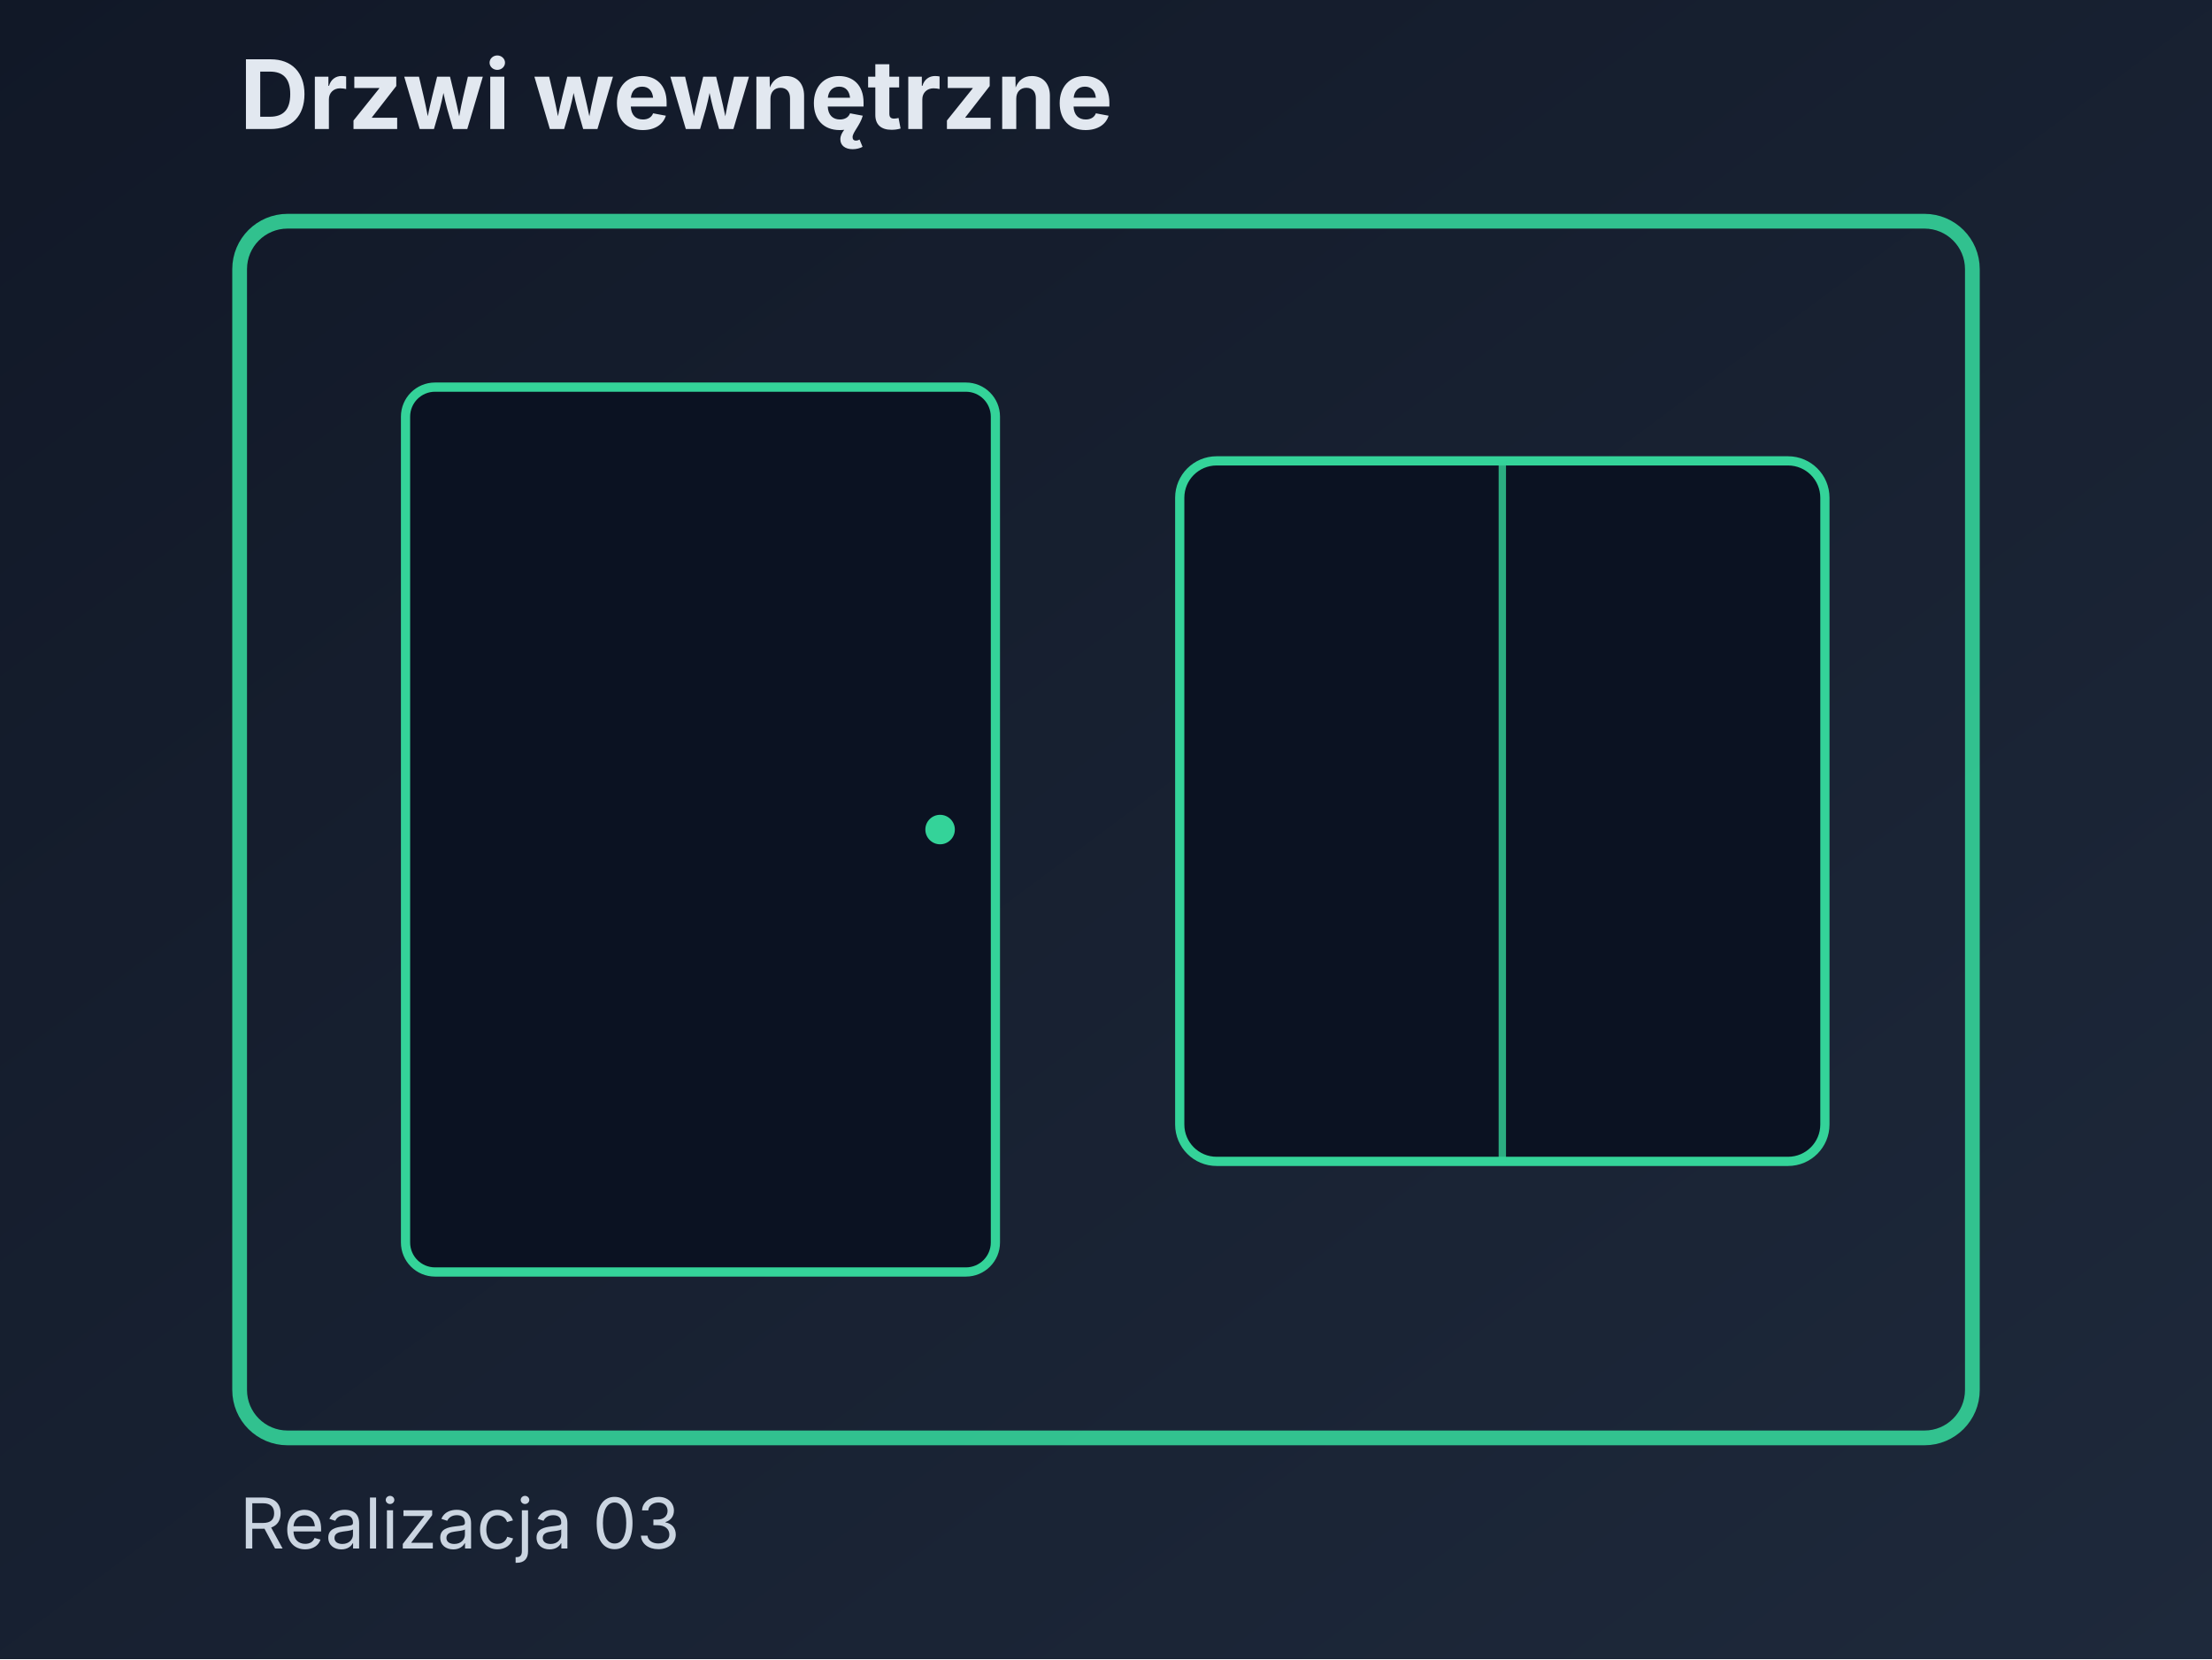
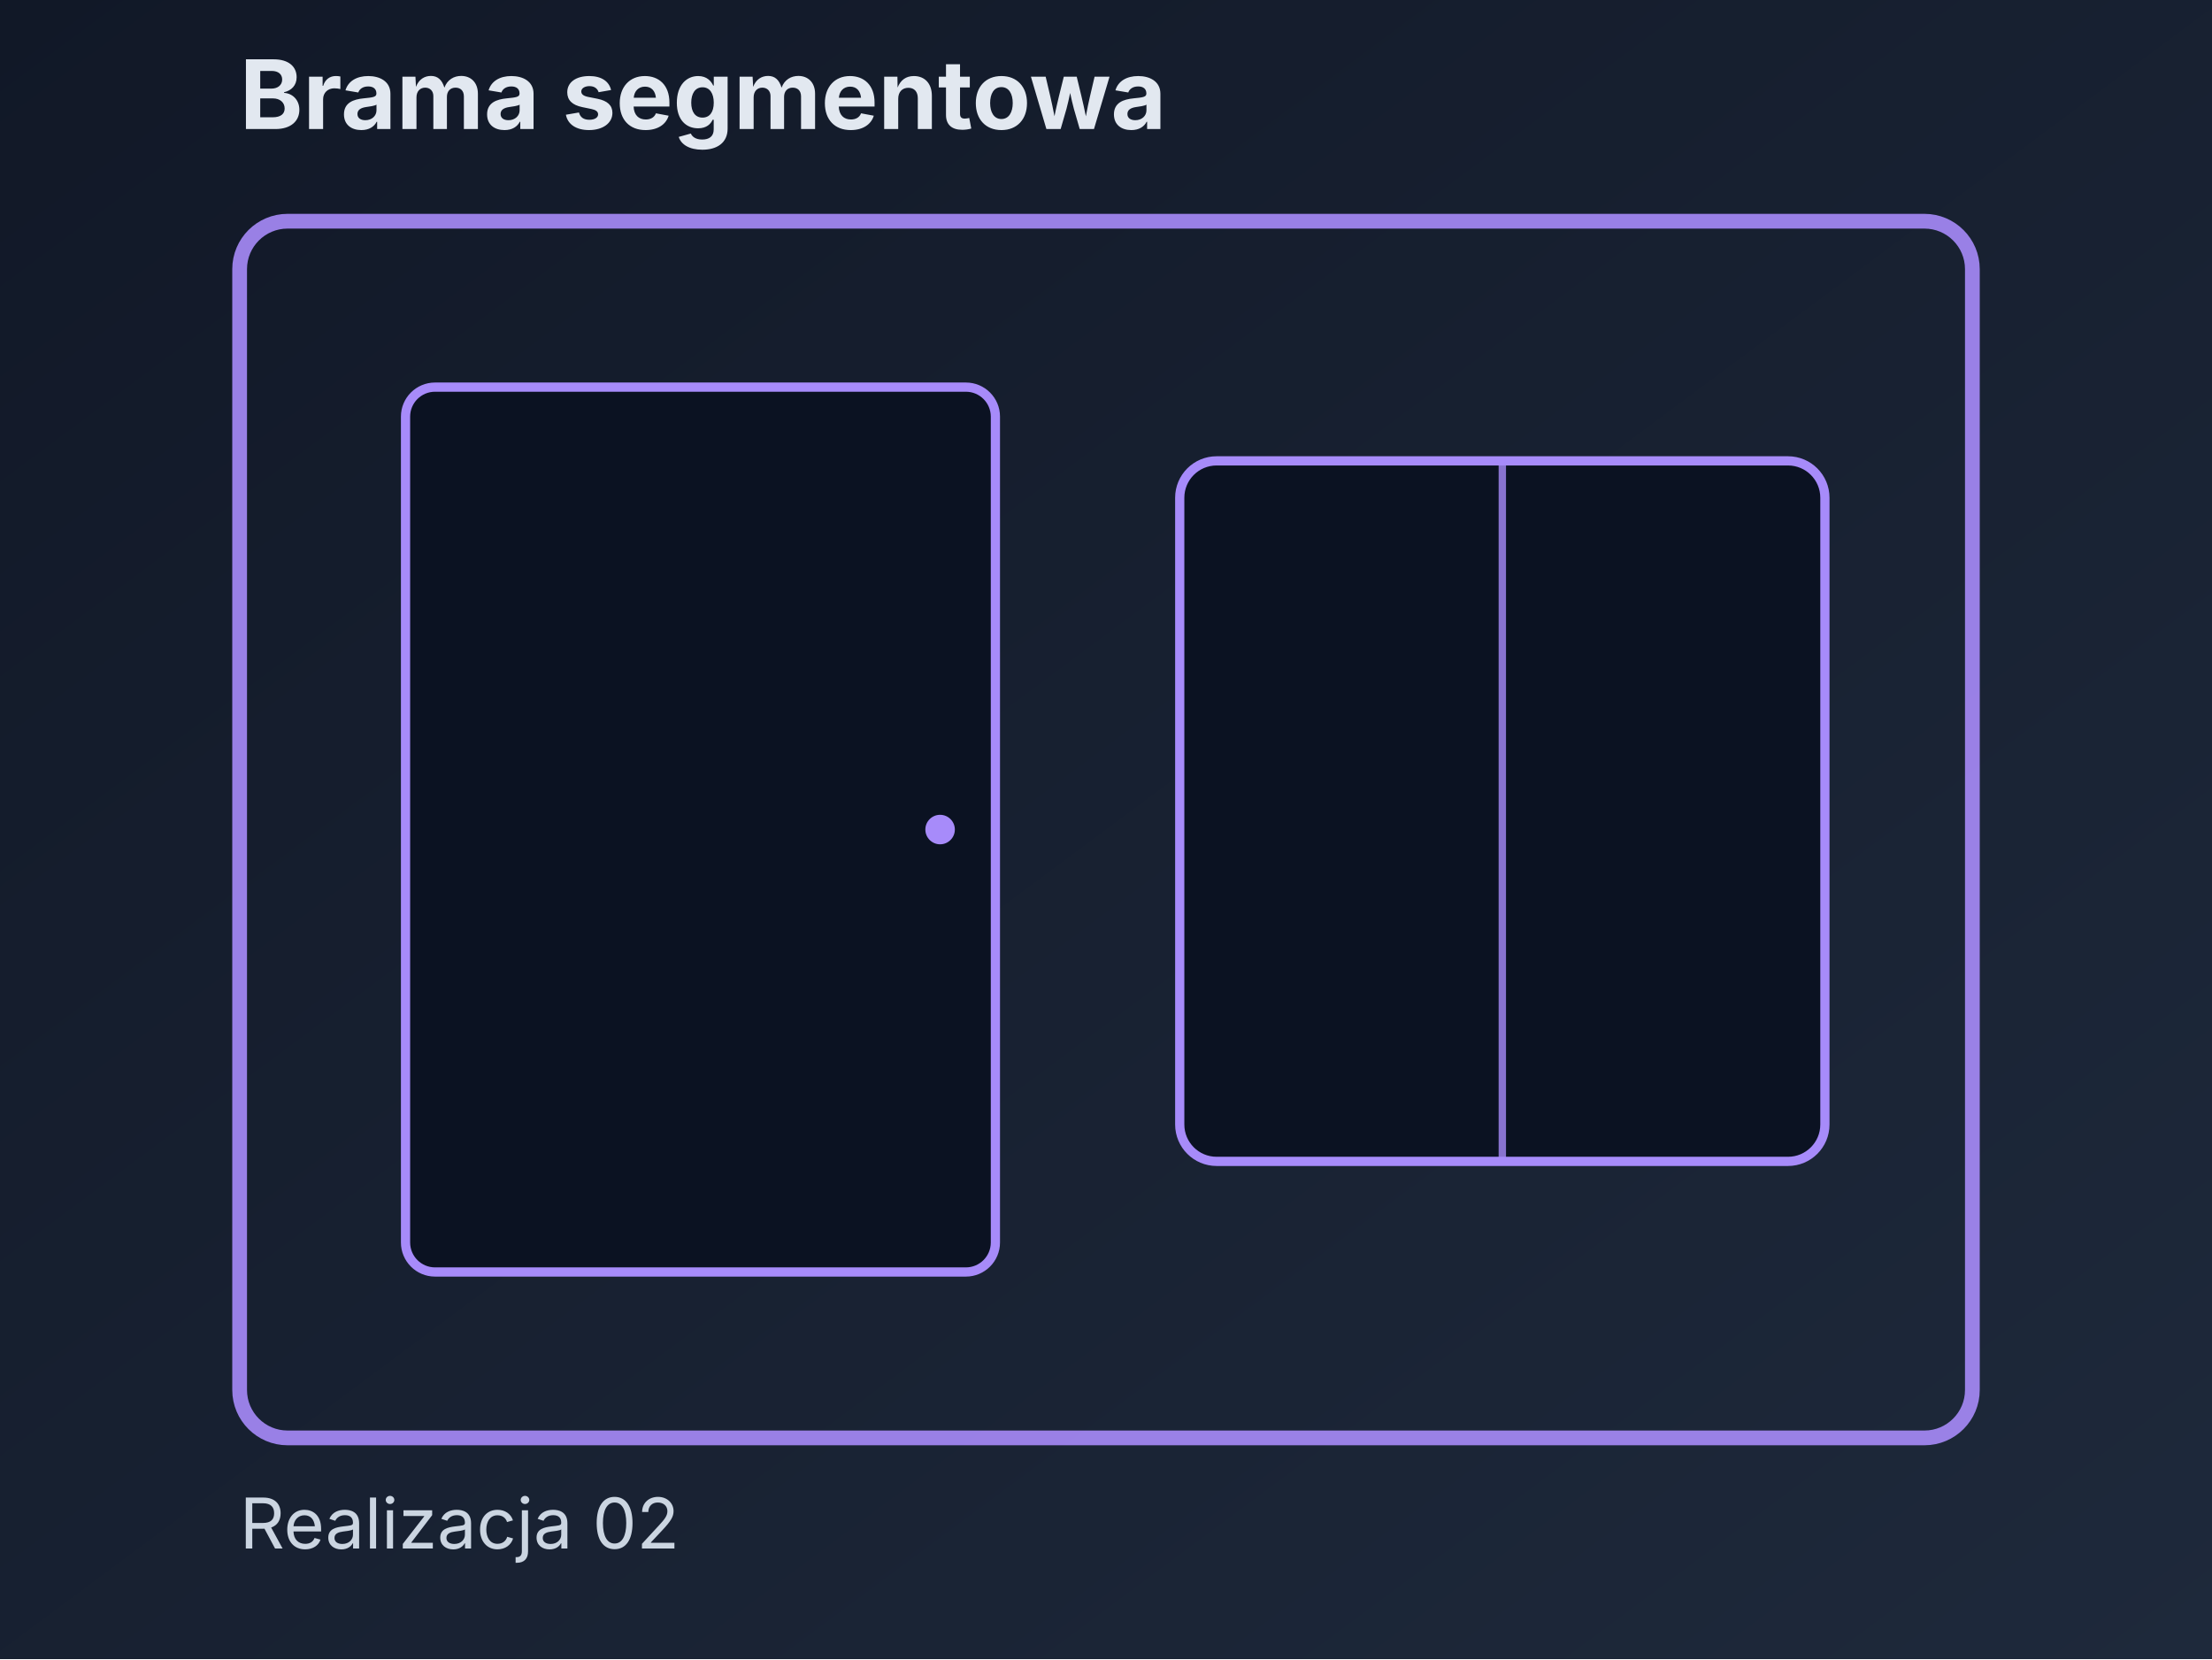
- <svg xmlns="http://www.w3.org/2000/svg" width="1200" height="900" viewBox="0 0 1200 900" role="img" aria-label="Drzwi wewnętrzne">
+ <svg xmlns="http://www.w3.org/2000/svg" width="1200" height="900" viewBox="0 0 1200 900" role="img" aria-label="Brama segmentowa">
  <defs>
    <linearGradient id="g" x1="0" y1="0" x2="1" y2="1">
      <stop offset="0%" stop-color="#111827" />
      <stop offset="100%" stop-color="#1e293b" />
    </linearGradient>
  </defs>
  <rect width="1200" height="900" fill="url(#g)" />
-   <rect x="130" y="120" width="940" height="660" rx="26" fill="none" stroke="#34d399" stroke-width="8" opacity="0.9" />
-   <rect x="220" y="210" width="320" height="480" rx="16" fill="#0b1222" stroke="#34d399" stroke-width="5" />
-   <circle cx="510" cy="450" r="8" fill="#34d399" />
-   <rect x="640" y="250" width="350" height="380" rx="20" fill="#0b1222" stroke="#34d399" stroke-width="5" />
-   <line x1="815" y1="250" x2="815" y2="630" stroke="#34d399" stroke-width="4" opacity="0.8" />
-   <text x="130" y="70" fill="#e2e8f0" font-size="52" font-family="Inter,Arial,sans-serif" font-weight="700">Drzwi wewnętrzne</text>
-   <text x="130" y="840" fill="#cbd5e1" font-size="38" font-family="Inter,Arial,sans-serif">Realizacja 03</text>
+   <rect x="130" y="120" width="940" height="660" rx="26" fill="none" stroke="#a78bfa" stroke-width="8" opacity="0.9" />
+   <rect x="220" y="210" width="320" height="480" rx="16" fill="#0b1222" stroke="#a78bfa" stroke-width="5" />
+   <circle cx="510" cy="450" r="8" fill="#a78bfa" />
+   <rect x="640" y="250" width="350" height="380" rx="20" fill="#0b1222" stroke="#a78bfa" stroke-width="5" />
+   <line x1="815" y1="250" x2="815" y2="630" stroke="#a78bfa" stroke-width="4" opacity="0.8" />
+   <text x="130" y="70" fill="#e2e8f0" font-size="52" font-family="Inter,Arial,sans-serif" font-weight="700">Brama segmentowa</text>
+   <text x="130" y="840" fill="#cbd5e1" font-size="38" font-family="Inter,Arial,sans-serif">Realizacja 02</text>
</svg>
